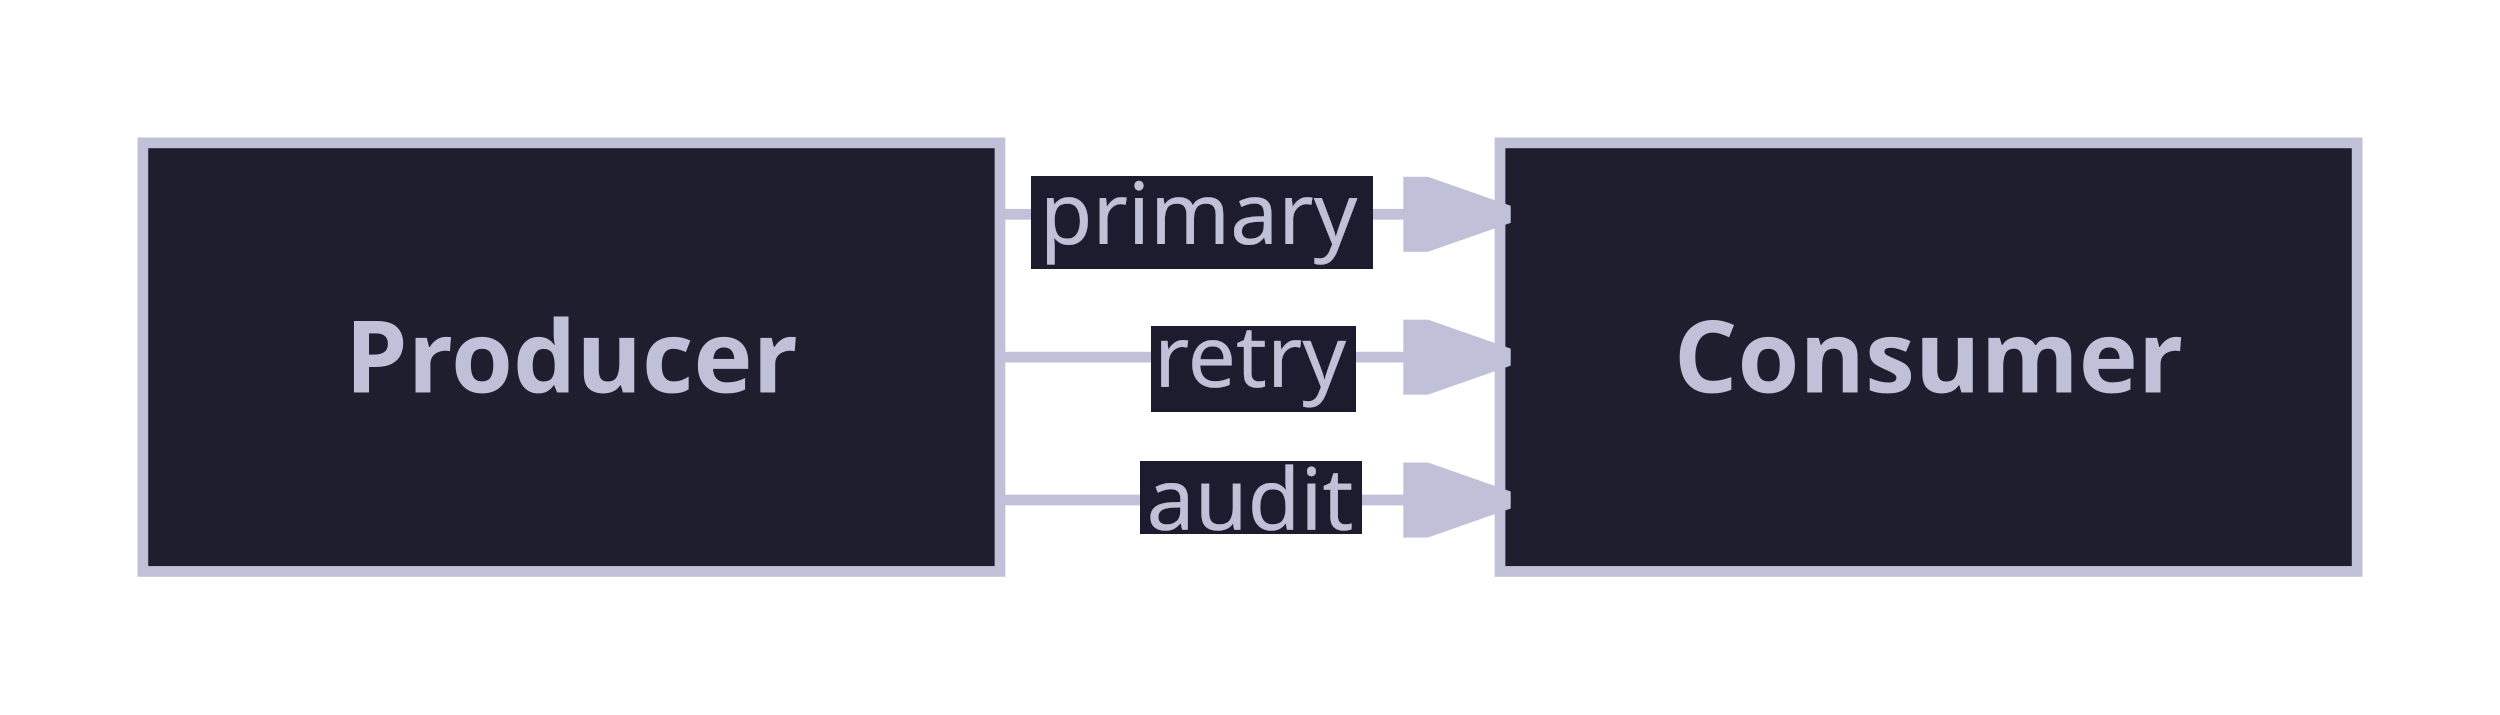
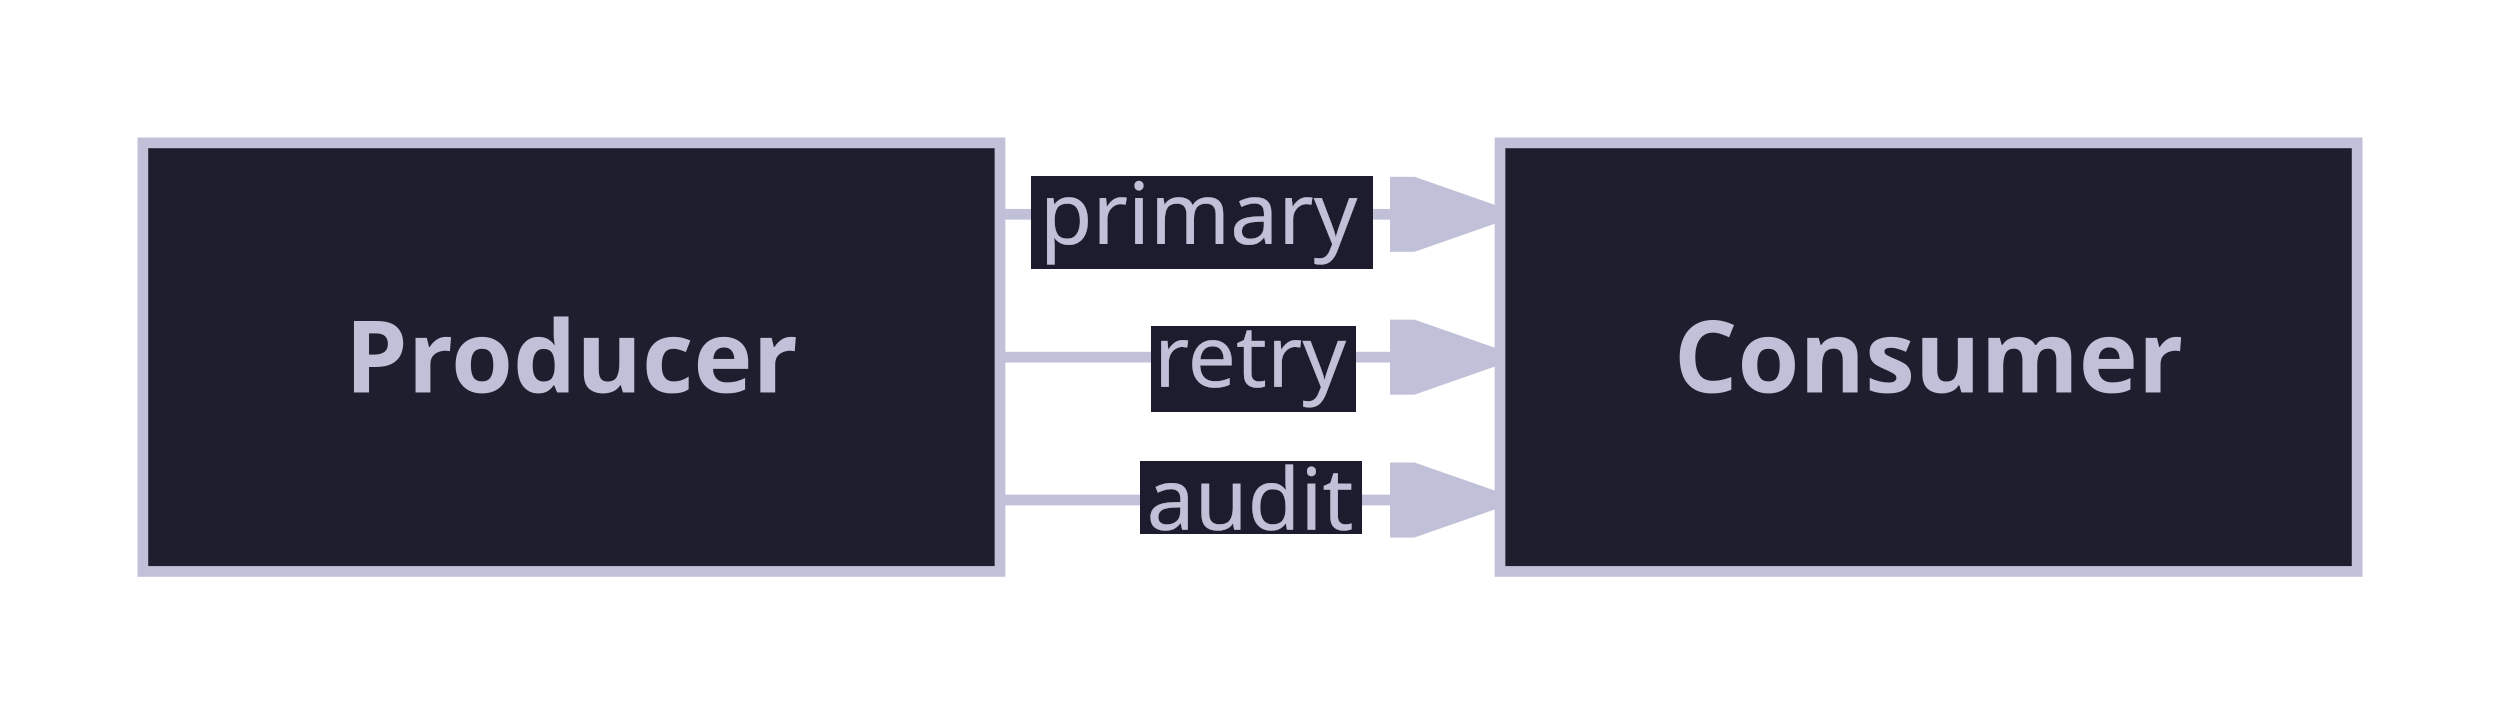
<svg xmlns="http://www.w3.org/2000/svg" width="350.00" height="100.00" viewBox="0 0 350.00 100.00">
  <defs>
-     <marker id="line-end-open-chevron" markerWidth="10" markerHeight="7" refX="9" refY="3.5" orient="auto">
-       <polyline points="0 0, 10 3.5, 0 7" fill="none" stroke="#C0C0D8" stroke-width="1.50" />
+     <marker id="line-end-open-chevron" markerWidth="10.248" markerHeight="7" refX="10.248" refY="3.5" orient="auto">
+       <polyline points="0 0, 10 3.5, 0 7" fill="none" stroke="#C0C0D8" stroke-width="1.50" stroke-linejoin="bevel" />
    </marker>
-     <marker id="line-end-hollow-triangle" markerWidth="10" markerHeight="7" refX="9" refY="3.5" orient="auto">
-       <polygon points="0 0, 10 3.5, 0 7" fill="#1E1E2E" stroke="#C0C0D8" stroke-width="1.50" />
+     <marker id="line-end-hollow-triangle" markerWidth="10.248" markerHeight="7" refX="10.248" refY="3.5" orient="auto">
+       <polygon points="0 0, 10 3.5, 0 7" fill="#1E1E2E" stroke="#C0C0D8" stroke-width="1.50" stroke-linejoin="bevel" />
    </marker>
-     <marker id="line-end-filled-arrow" markerWidth="10" markerHeight="7" refX="9" refY="3.5" orient="auto">
-       <polygon points="0 0, 10 3.5, 0 7" fill="#C0C0D8" stroke="#C0C0D8" stroke-width="1.50" />
+     <marker id="line-end-filled-arrow" markerWidth="10.248" markerHeight="7" refX="10.248" refY="3.5" orient="auto">
+       <polygon points="0 0, 10 3.5, 0 7" fill="#C0C0D8" stroke="#C0C0D8" stroke-width="1.50" stroke-linejoin="bevel" />
    </marker>
-     <marker id="line-end-hollow-triangle-crossbar" markerWidth="14.5" markerHeight="7" refX="13.5" refY="3.5" orient="auto">
-       <polygon points="4.5 0, 14.5 3.5, 4.5 7" fill="#1E1E2E" stroke="#C0C0D8" stroke-width="1.50" />
+     <marker id="line-end-hollow-triangle-crossbar" markerWidth="14.748" markerHeight="7" refX="14.748" refY="3.5" orient="auto">
+       <polygon points="4.5 0, 14.5 3.5, 4.5 7" fill="#1E1E2E" stroke="#C0C0D8" stroke-width="1.50" stroke-linejoin="bevel" />
      <line x1="1" y1="0" x2="1" y2="7" stroke="#C0C0D8" stroke-width="1.50" />
    </marker>
-     <marker id="line-end-hollow-diamond" markerWidth="14" markerHeight="8" refX="13" refY="4" orient="auto">
-       <polygon points="1 4, 7 0, 13 4, 7 8" fill="#1E1E2E" stroke="#C0C0D8" stroke-width="1.50" />
+     <marker id="line-end-hollow-diamond" markerWidth="14" markerHeight="8" refX="13.416" refY="4" orient="auto">
+       <polygon points="1 4, 7 0, 13 4, 7 8" fill="#1E1E2E" stroke="#C0C0D8" stroke-width="1.50" stroke-linejoin="bevel" />
    </marker>
-     <marker id="line-end-filled-diamond" markerWidth="14" markerHeight="8" refX="13" refY="4" orient="auto">
-       <polygon points="1 4, 7 0, 13 4, 7 8" fill="#C0C0D8" stroke="#C0C0D8" stroke-width="1.50" />
+     <marker id="line-end-filled-diamond" markerWidth="14" markerHeight="8" refX="13.416" refY="4" orient="auto">
+       <polygon points="1 4, 7 0, 13 4, 7 8" fill="#C0C0D8" stroke="#C0C0D8" stroke-width="1.50" stroke-linejoin="bevel" />
    </marker>
-     <marker id="line-end-circle" markerWidth="10" markerHeight="10" refX="9" refY="5" orient="auto">
+     <marker id="line-end-circle" markerWidth="10" markerHeight="10" refX="9.75" refY="5" orient="auto">
      <circle cx="5" cy="5" r="4" fill="#1E1E2E" stroke="#C0C0D8" stroke-width="1.50" />
    </marker>
-     <marker id="line-end-bar" markerWidth="4" markerHeight="12" refX="2" refY="6" orient="auto">
+     <marker id="line-end-bar" markerWidth="4" markerHeight="12" refX="2.75" refY="6" orient="auto">
      <line x1="2" y1="0" x2="2" y2="12" stroke="#C0C0D8" stroke-width="1.50" />
    </marker>
    <filter id="label-bg" x="-0.05" y="-0.05" width="1.1" height="1.1">
      <feFlood flood-color="#1E1E2E" />
      <feComposite in="SourceGraphic" operator="over" />
    </filter>
  </defs>
  <rect x="20.00" y="20.00" width="120.00" height="60.00" fill="#1E1E2E" stroke="#C0C0D8" stroke-width="1.50" />
  <text x="80.00" y="50.00" font-family="Noto Sans, sans-serif" font-size="14.00" font-weight="bold" fill="#C0C0D8" text-anchor="middle" dominant-baseline="middle">Producer</text>
  <rect x="210.00" y="20.00" width="120.00" height="60.00" fill="#1E1E2E" stroke="#C0C0D8" stroke-width="1.50" />
  <text x="270.00" y="50.00" font-family="Noto Sans, sans-serif" font-size="14.00" font-weight="bold" fill="#C0C0D8" text-anchor="middle" dominant-baseline="middle">Consumer</text>
  <path d="M 140.00 30.00 L 210.00 30.00" fill="none" stroke="#C0C0D8" stroke-width="1.50" marker-end="url(#line-end-filled-arrow)" />
  <path d="M 140.00 50.00 L 210.00 50.00" fill="none" stroke="#C0C0D8" stroke-width="1.50" marker-end="url(#line-end-filled-arrow)" />
  <path d="M 140.00 70.00 L 210.00 70.00" fill="none" stroke="#C0C0D8" stroke-width="1.50" marker-end="url(#line-end-filled-arrow)" />
  <text x="167.80" y="30.00" font-family="Noto Sans, sans-serif" font-size="12.00" fill="#C0C0D8" text-anchor="middle" dominant-baseline="middle" filter="url(#label-bg)">primary</text>
  <text x="175.00" y="50.00" font-family="Noto Sans, sans-serif" font-size="12.00" fill="#C0C0D8" text-anchor="middle" dominant-baseline="middle" filter="url(#label-bg)">retry</text>
  <text x="175.00" y="70.00" font-family="Noto Sans, sans-serif" font-size="12.00" fill="#C0C0D8" text-anchor="middle" dominant-baseline="middle" filter="url(#label-bg)">audit</text>
</svg>
